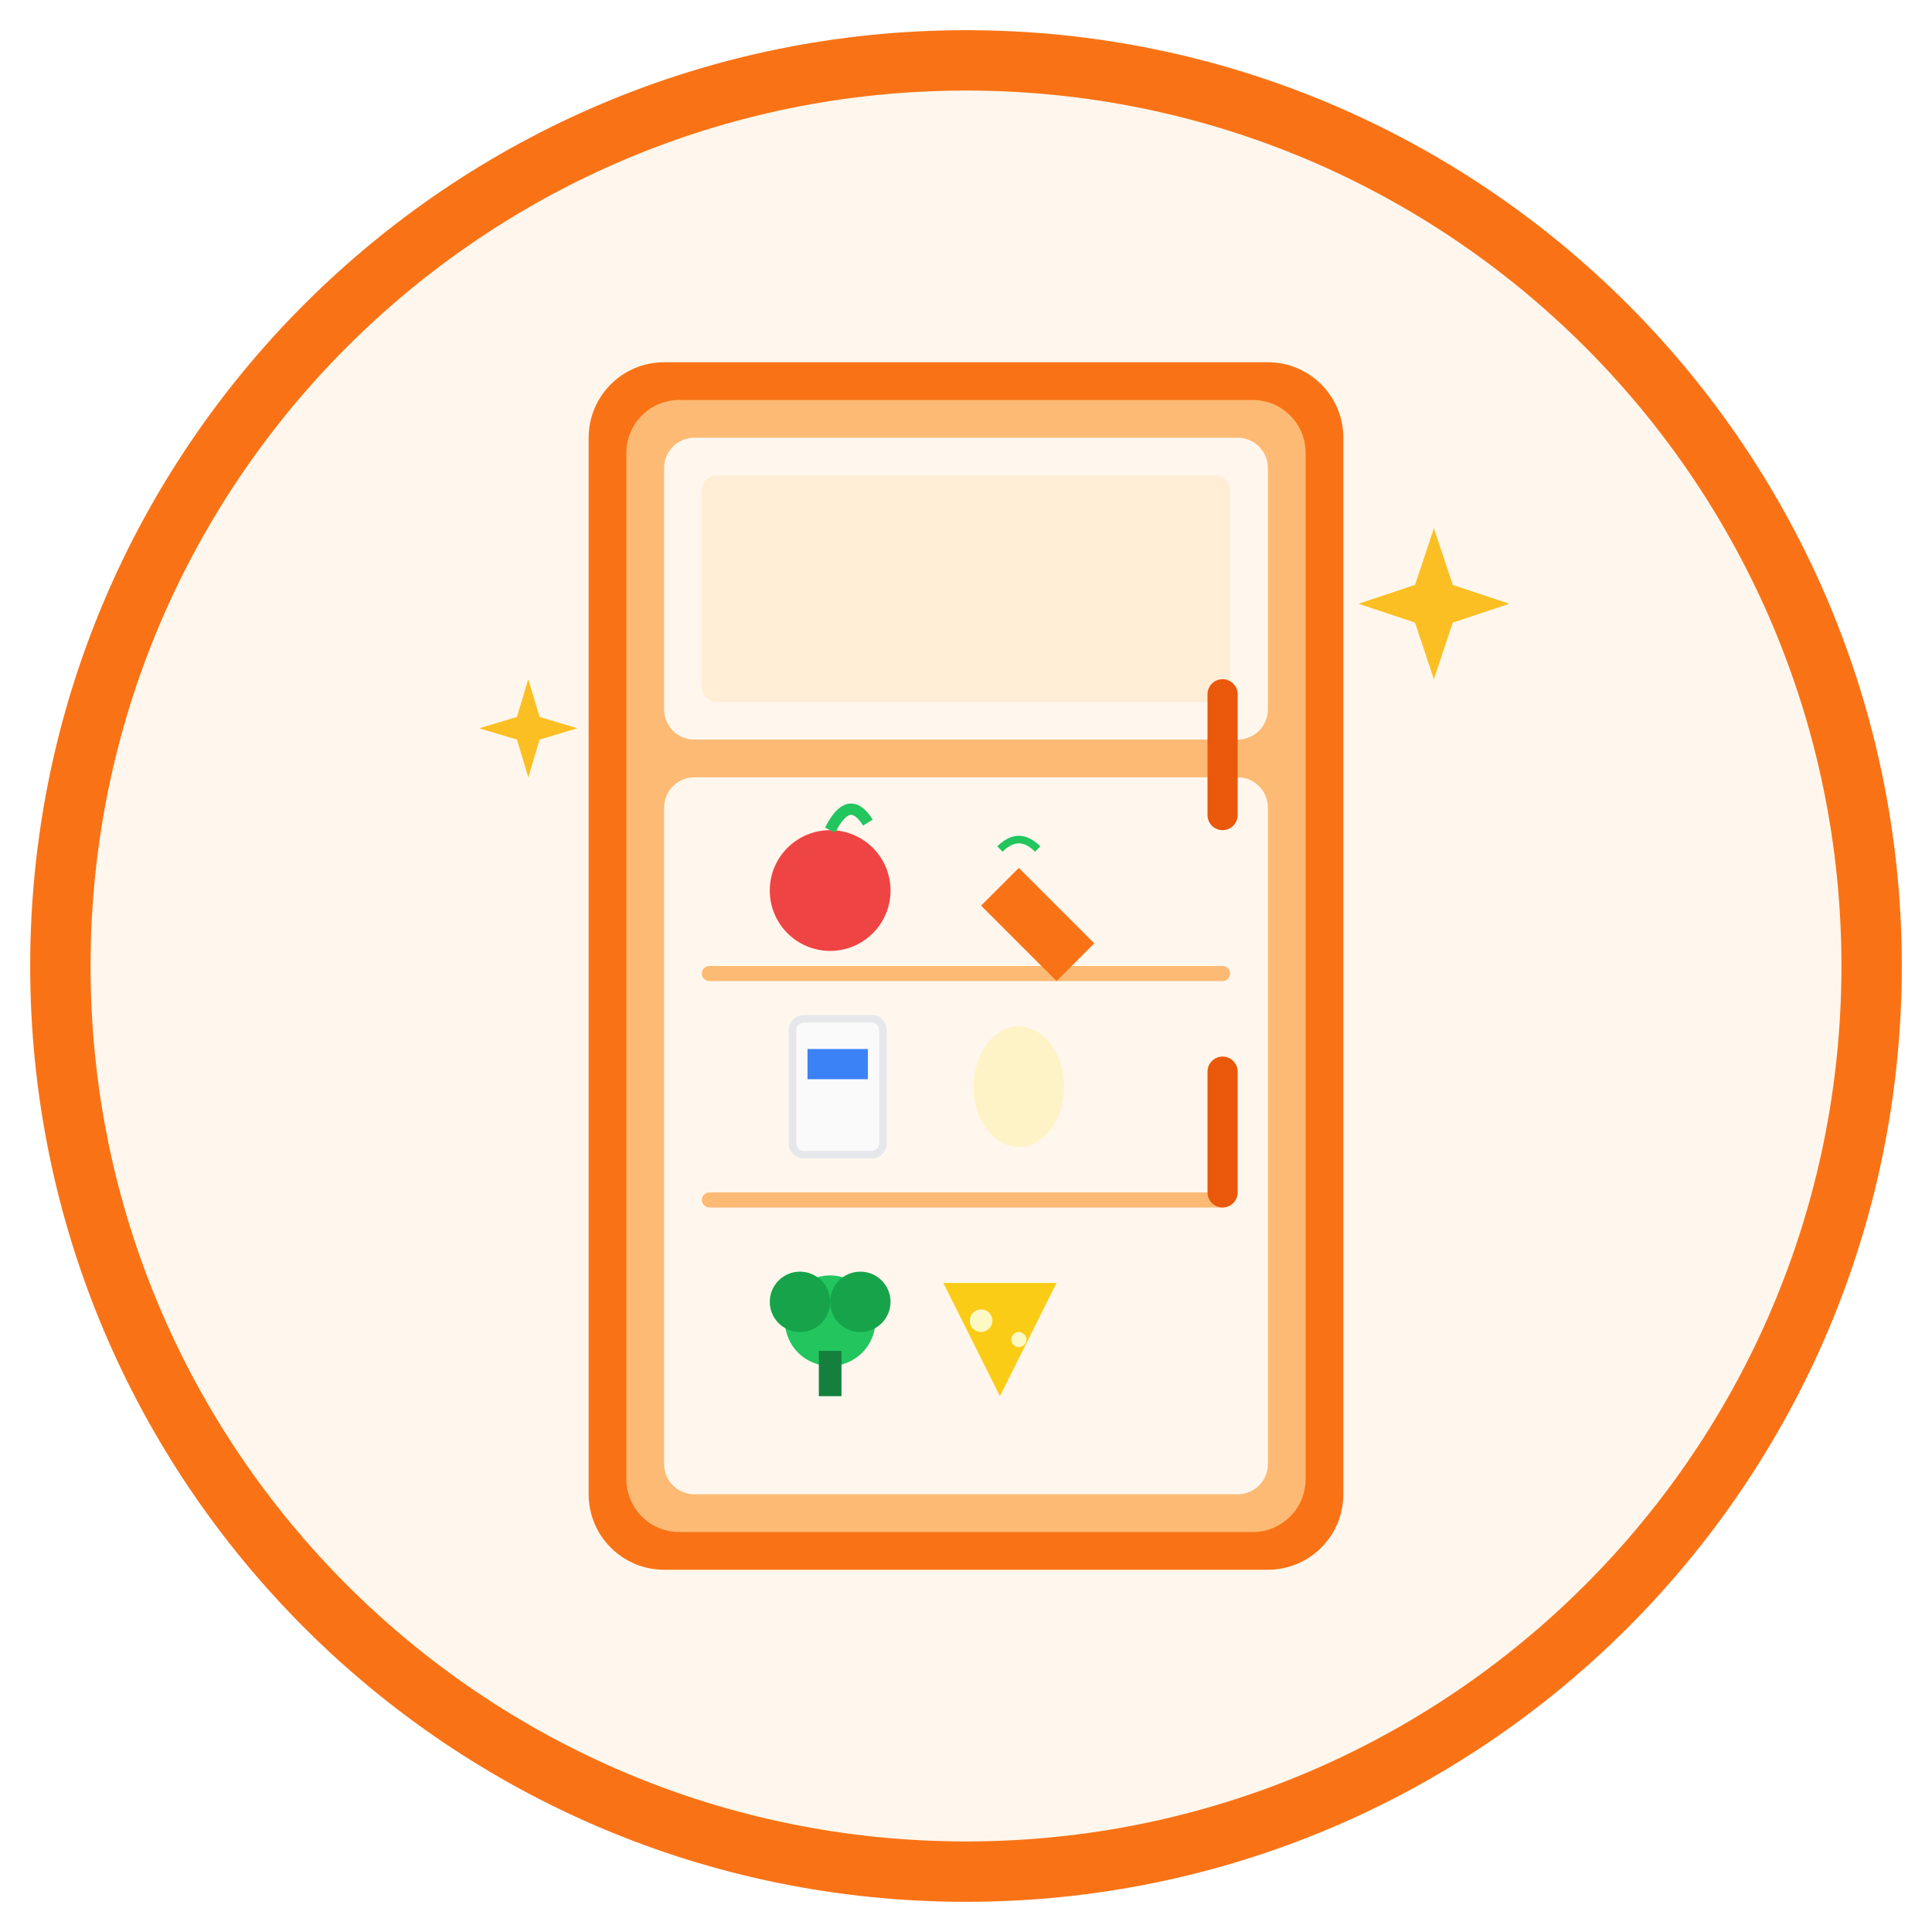
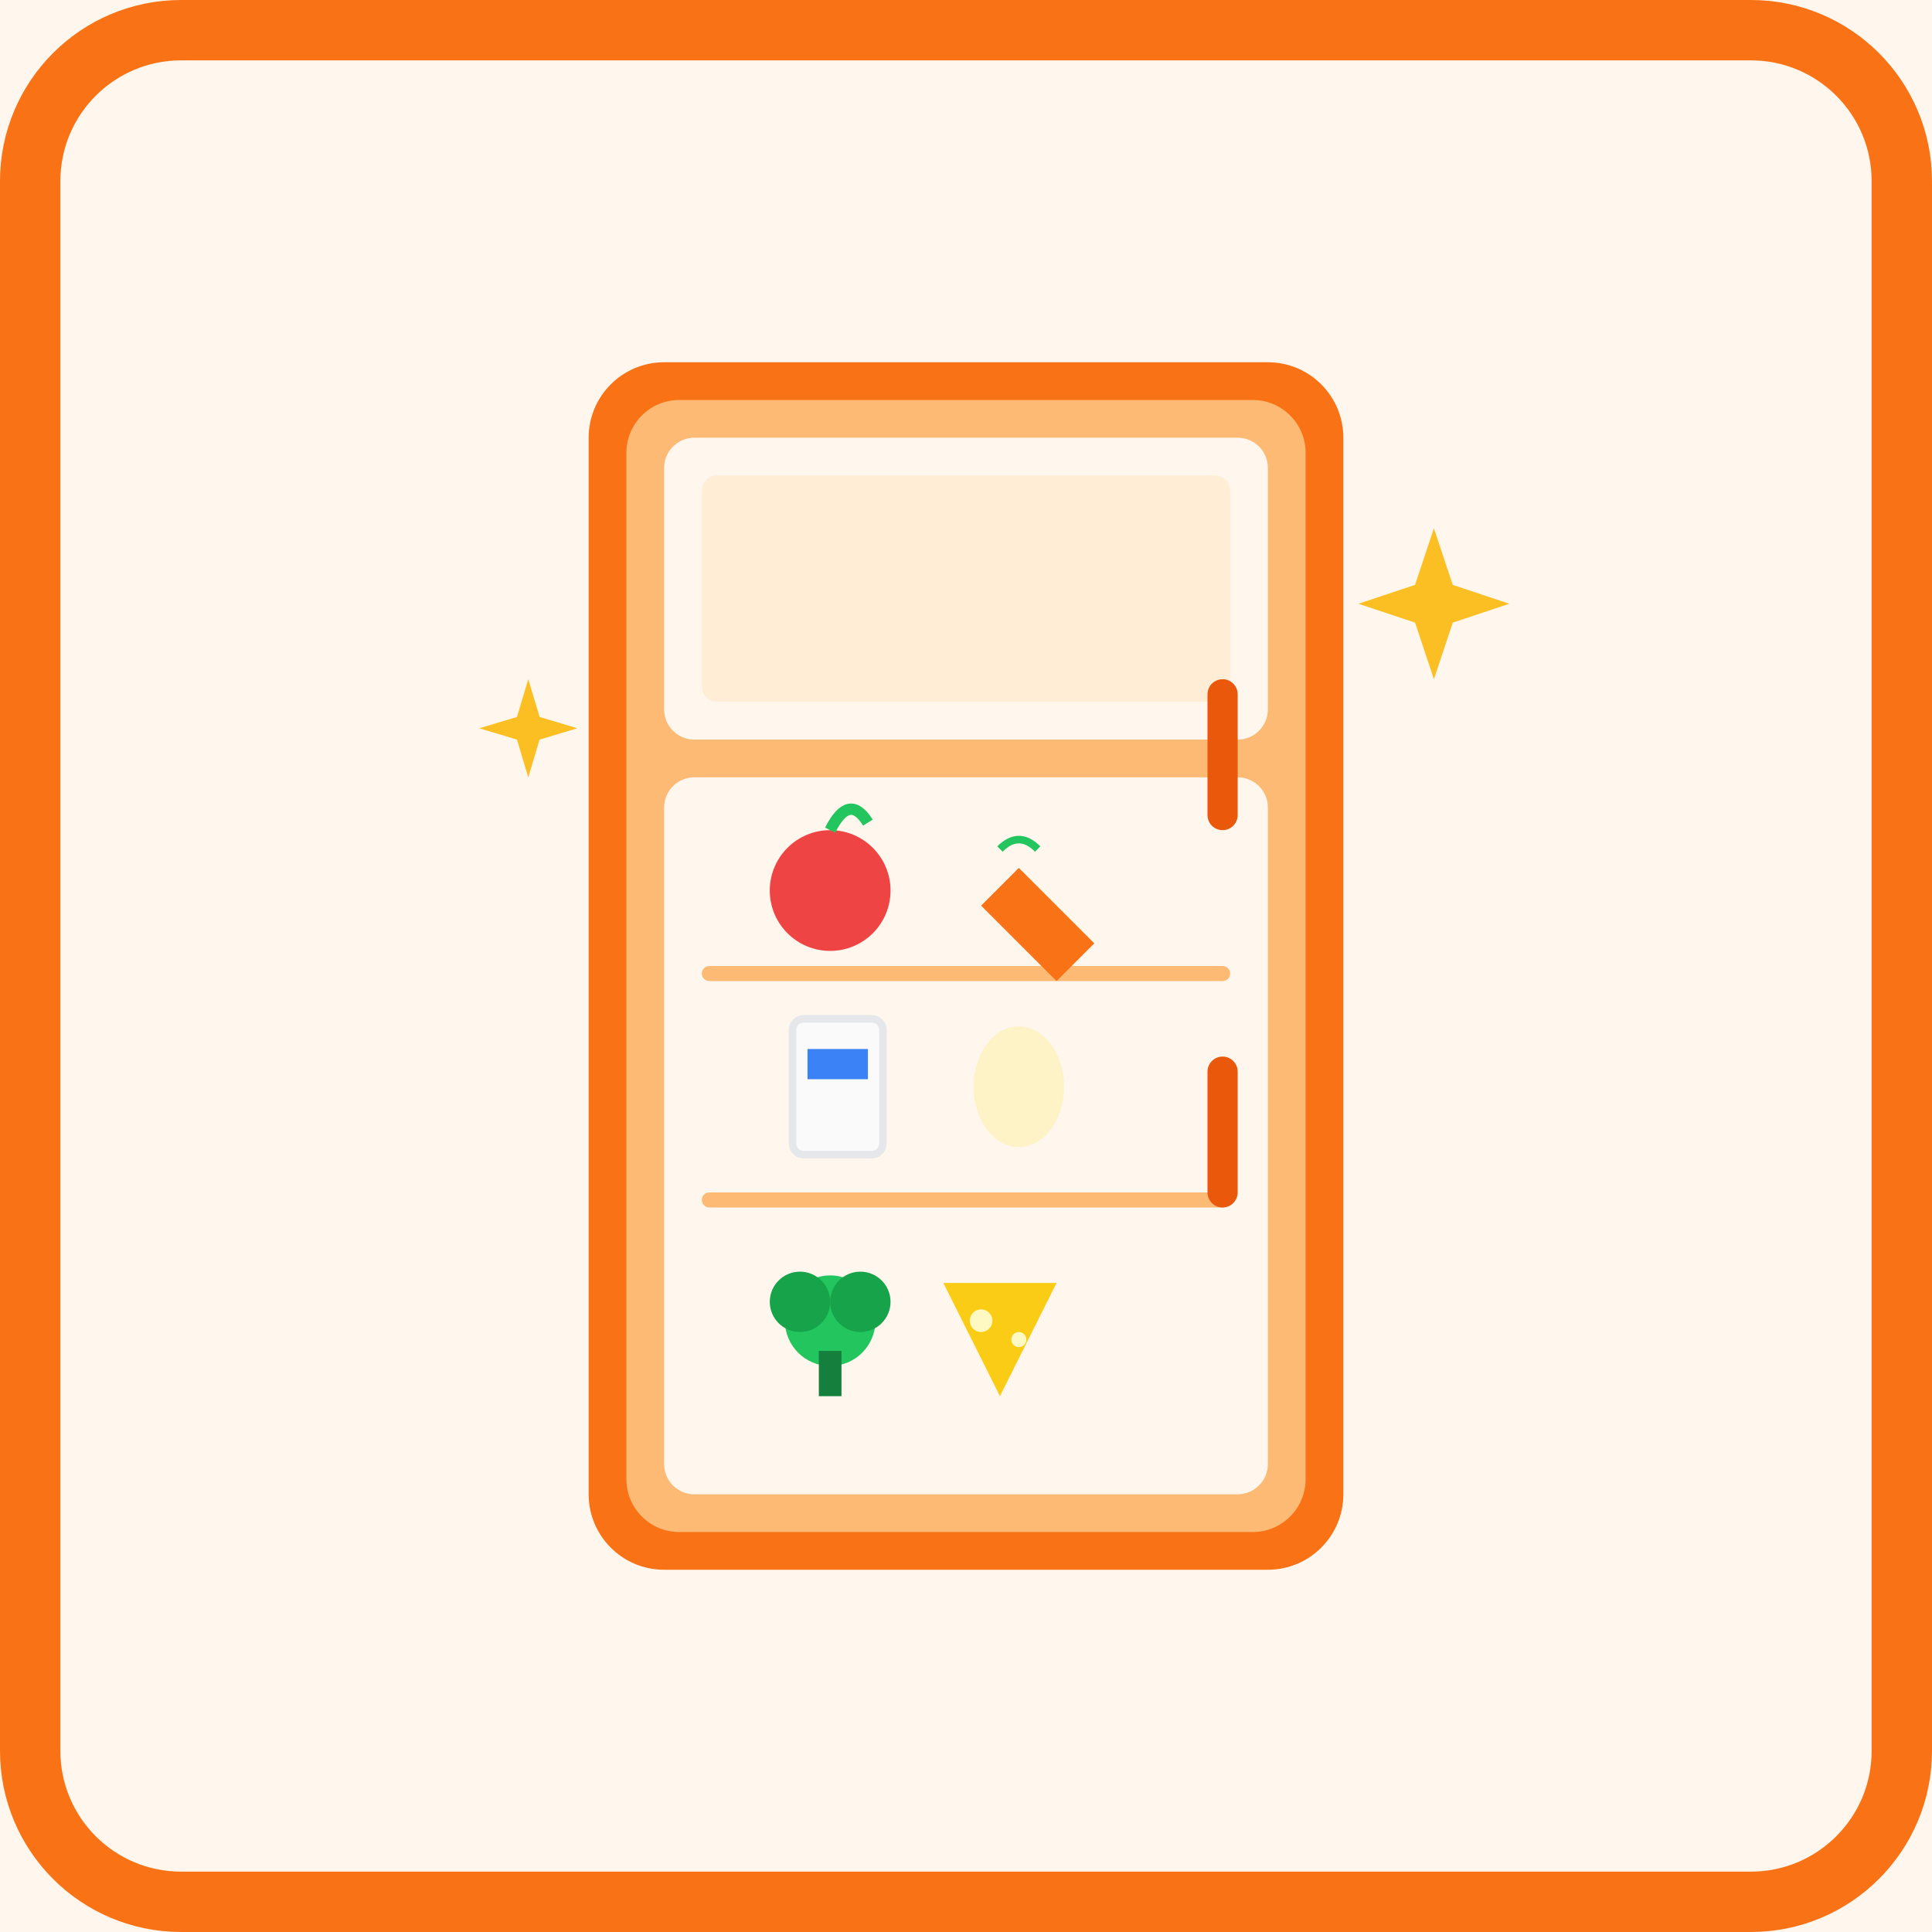
<svg xmlns="http://www.w3.org/2000/svg" width="600" height="600" viewBox="0 0 512 512" fill="none">
-   <circle cx="256" cy="256" r="240" fill="#FFF7ED" />
-   <circle cx="256" cy="256" r="240" stroke="#F97316" stroke-width="16" />
+   <rect width="512" height="512" fill="#FFF7ED" />
+   <rect x="8" y="8" width="496" height="496" rx="40" stroke="#F97316" stroke-width="16" fill="none" />
  <rect x="156" y="96" width="200" height="320" rx="20" fill="#F97316" />
  <rect x="166" y="106" width="180" height="300" rx="14" fill="#FDBA74" />
  <rect x="176" y="116" width="160" height="80" rx="8" fill="#FFF7ED" />
  <rect x="186" y="126" width="140" height="60" rx="4" fill="#FFEDD5" />
  <rect x="176" y="206" width="160" height="190" rx="8" fill="#FFF7ED" />
  <rect x="186" y="256" width="140" height="4" rx="2" fill="#FDBA74" />
  <rect x="186" y="316" width="140" height="4" rx="2" fill="#FDBA74" />
  <circle cx="220" cy="236" r="16" fill="#EF4444" />
  <path d="M220 220 Q225 210 230 218" stroke="#22C55E" stroke-width="3" fill="none" />
  <path d="M270 230 L290 250 L280 260 L260 240 Z" fill="#F97316" />
  <path d="M265 225 Q270 220 275 225" stroke="#22C55E" stroke-width="2" fill="none" />
  <rect x="210" y="270" width="24" height="36" rx="3" fill="#FAFAFA" stroke="#E5E7EB" stroke-width="2" />
  <rect x="214" y="278" width="16" height="8" fill="#3B82F6" />
  <ellipse cx="270" cy="288" rx="12" ry="16" fill="#FEF3C7" />
  <path d="M250 340 L280 340 L265 370 Z" fill="#FACC15" />
  <circle cx="260" cy="350" r="3" fill="#FEF9C3" />
  <circle cx="270" cy="355" r="2" fill="#FEF9C3" />
  <circle cx="220" cy="350" r="12" fill="#22C55E" />
  <circle cx="212" cy="345" r="8" fill="#16A34A" />
  <circle cx="228" cy="345" r="8" fill="#16A34A" />
  <rect x="217" y="358" width="6" height="12" fill="#15803D" />
  <rect x="320" y="180" width="8" height="40" rx="4" fill="#EA580C" />
  <rect x="320" y="280" width="8" height="40" rx="4" fill="#EA580C" />
  <path d="M380 140 L385 155 L400 160 L385 165 L380 180 L375 165 L360 160 L375 155 Z" fill="#FBBF24" />
  <path d="M140 180 L143 190 L153 193 L143 196 L140 206 L137 196 L127 193 L137 190 Z" fill="#FBBF24" />
</svg>
